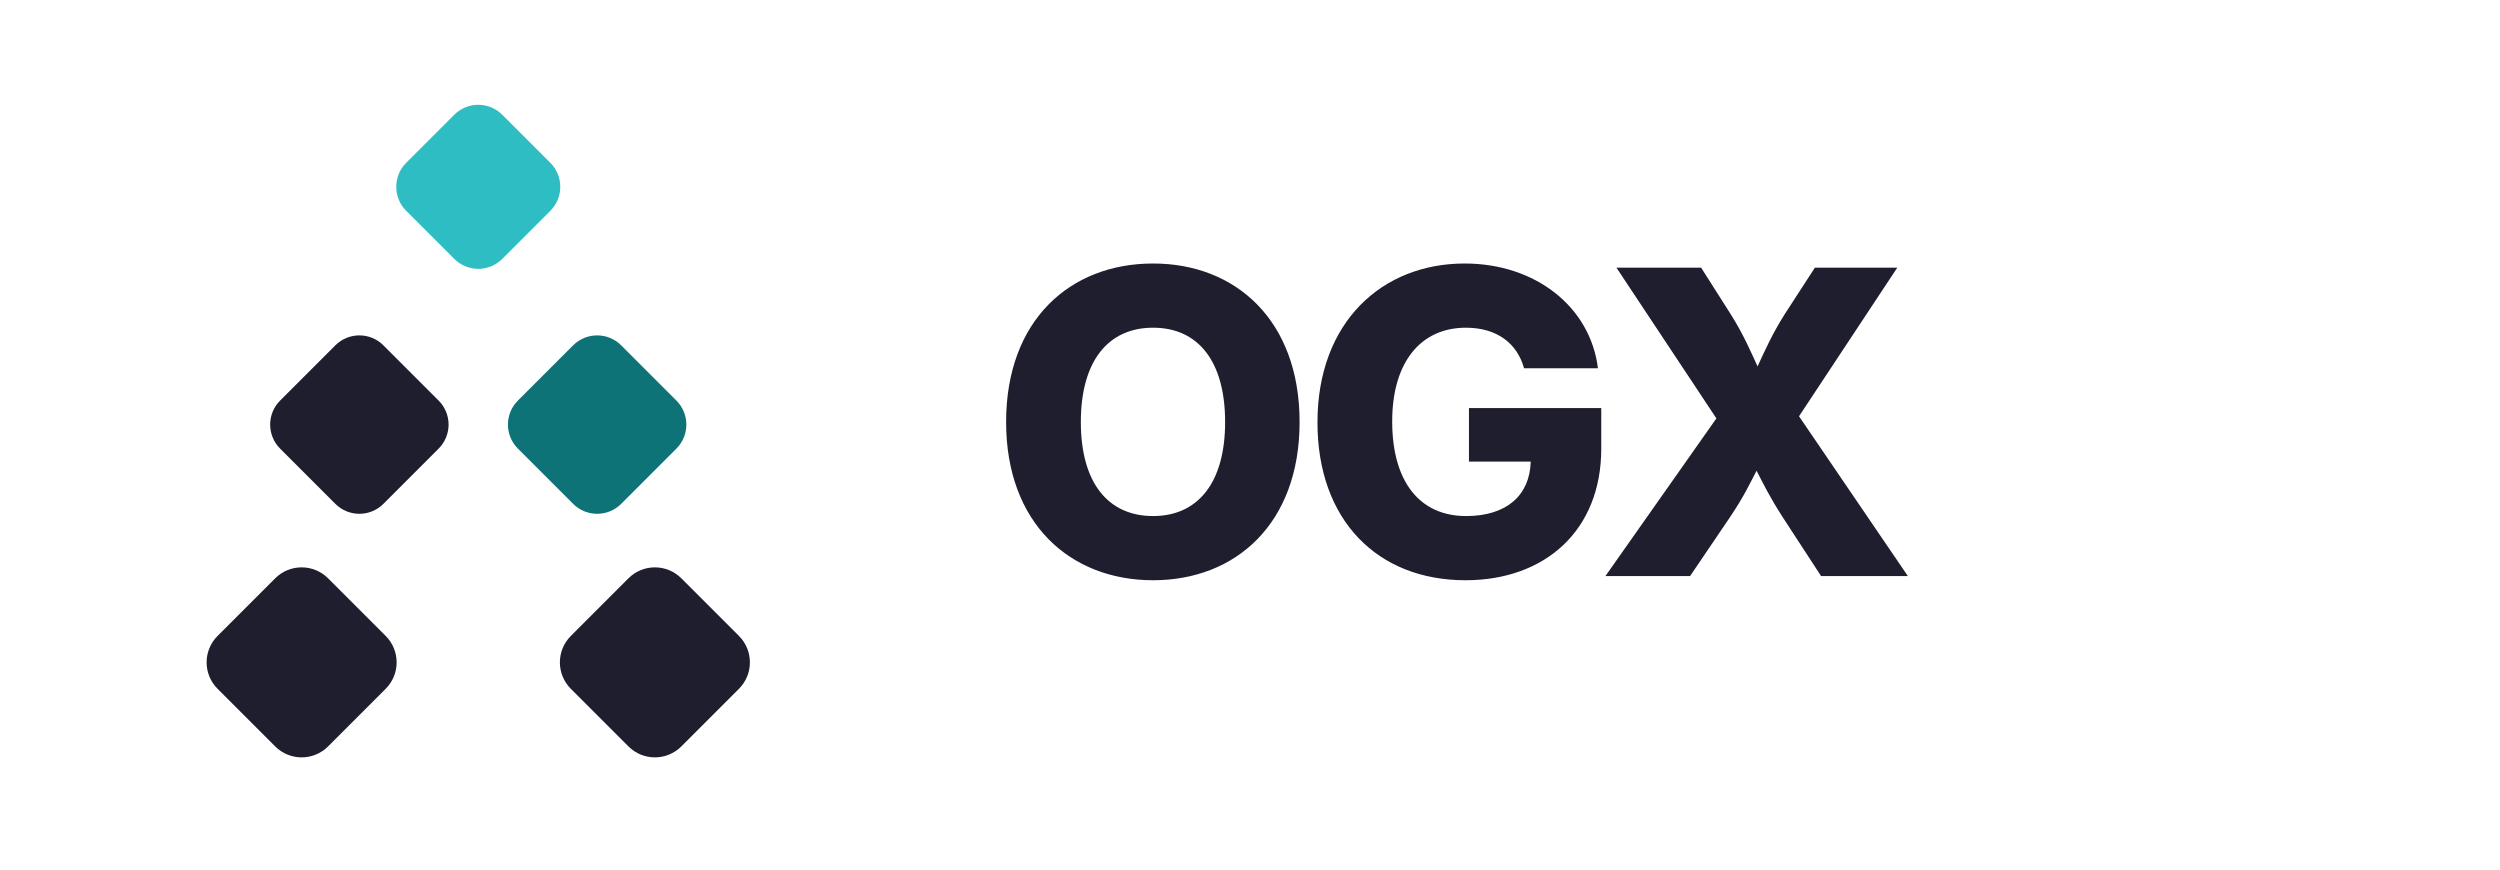
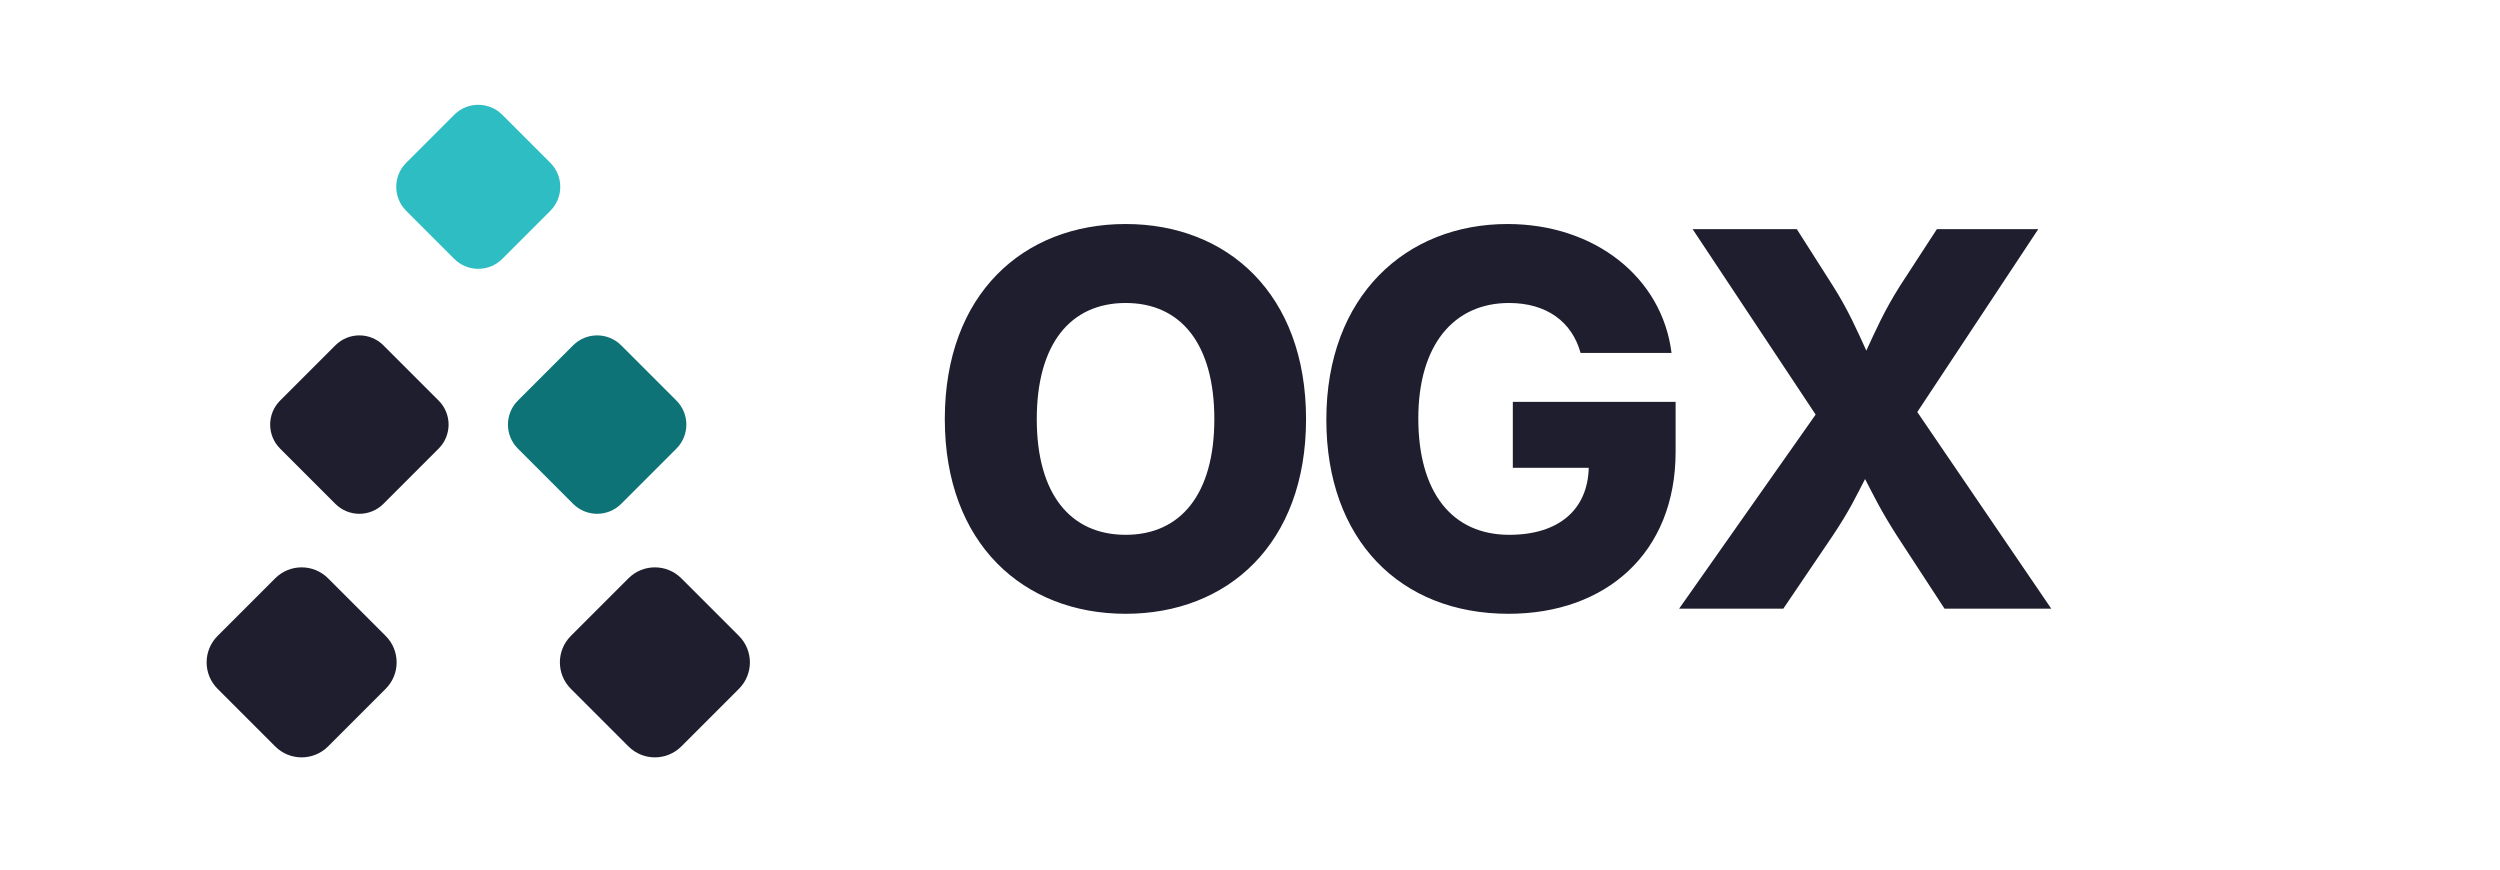
<svg xmlns="http://www.w3.org/2000/svg" width="460" height="160" viewBox="0 0 460 160" fill="none">
  <g transform="translate(8 0) scale(0.3125)">
    <rect x="-40" y="-40" width="80" height="80" rx="20" transform="translate(256 110) rotate(45)" fill="#2DBDC2" />
    <rect x="-43" y="-43" width="86" height="86" rx="20" transform="translate(186 250) rotate(45)" fill="#1E1E2E" />
    <rect x="-43" y="-43" width="86" height="86" rx="20" transform="translate(326 250) rotate(45)" fill="#0D7377" />
    <rect x="-46" y="-46" width="92" height="92" rx="22" transform="translate(152 390) rotate(45)" fill="#1E1E2E" />
    <rect x="-46" y="-46" width="92" height="92" rx="22" transform="translate(360 390) rotate(45)" fill="#1E1E2E" />
  </g>
-   <text x="182" y="106" fill="#1E1E2E" font-size="78" font-weight="800" font-family="Archivo, Inter, system-ui, sans-serif" letter-spacing="-3">OGX</text>
+   <text x="170" y="112" fill="#1E1E2E" font-size="96" font-weight="800" font-family="Archivo, Inter, system-ui, sans-serif" letter-spacing="-4">OGX</text>
</svg>
